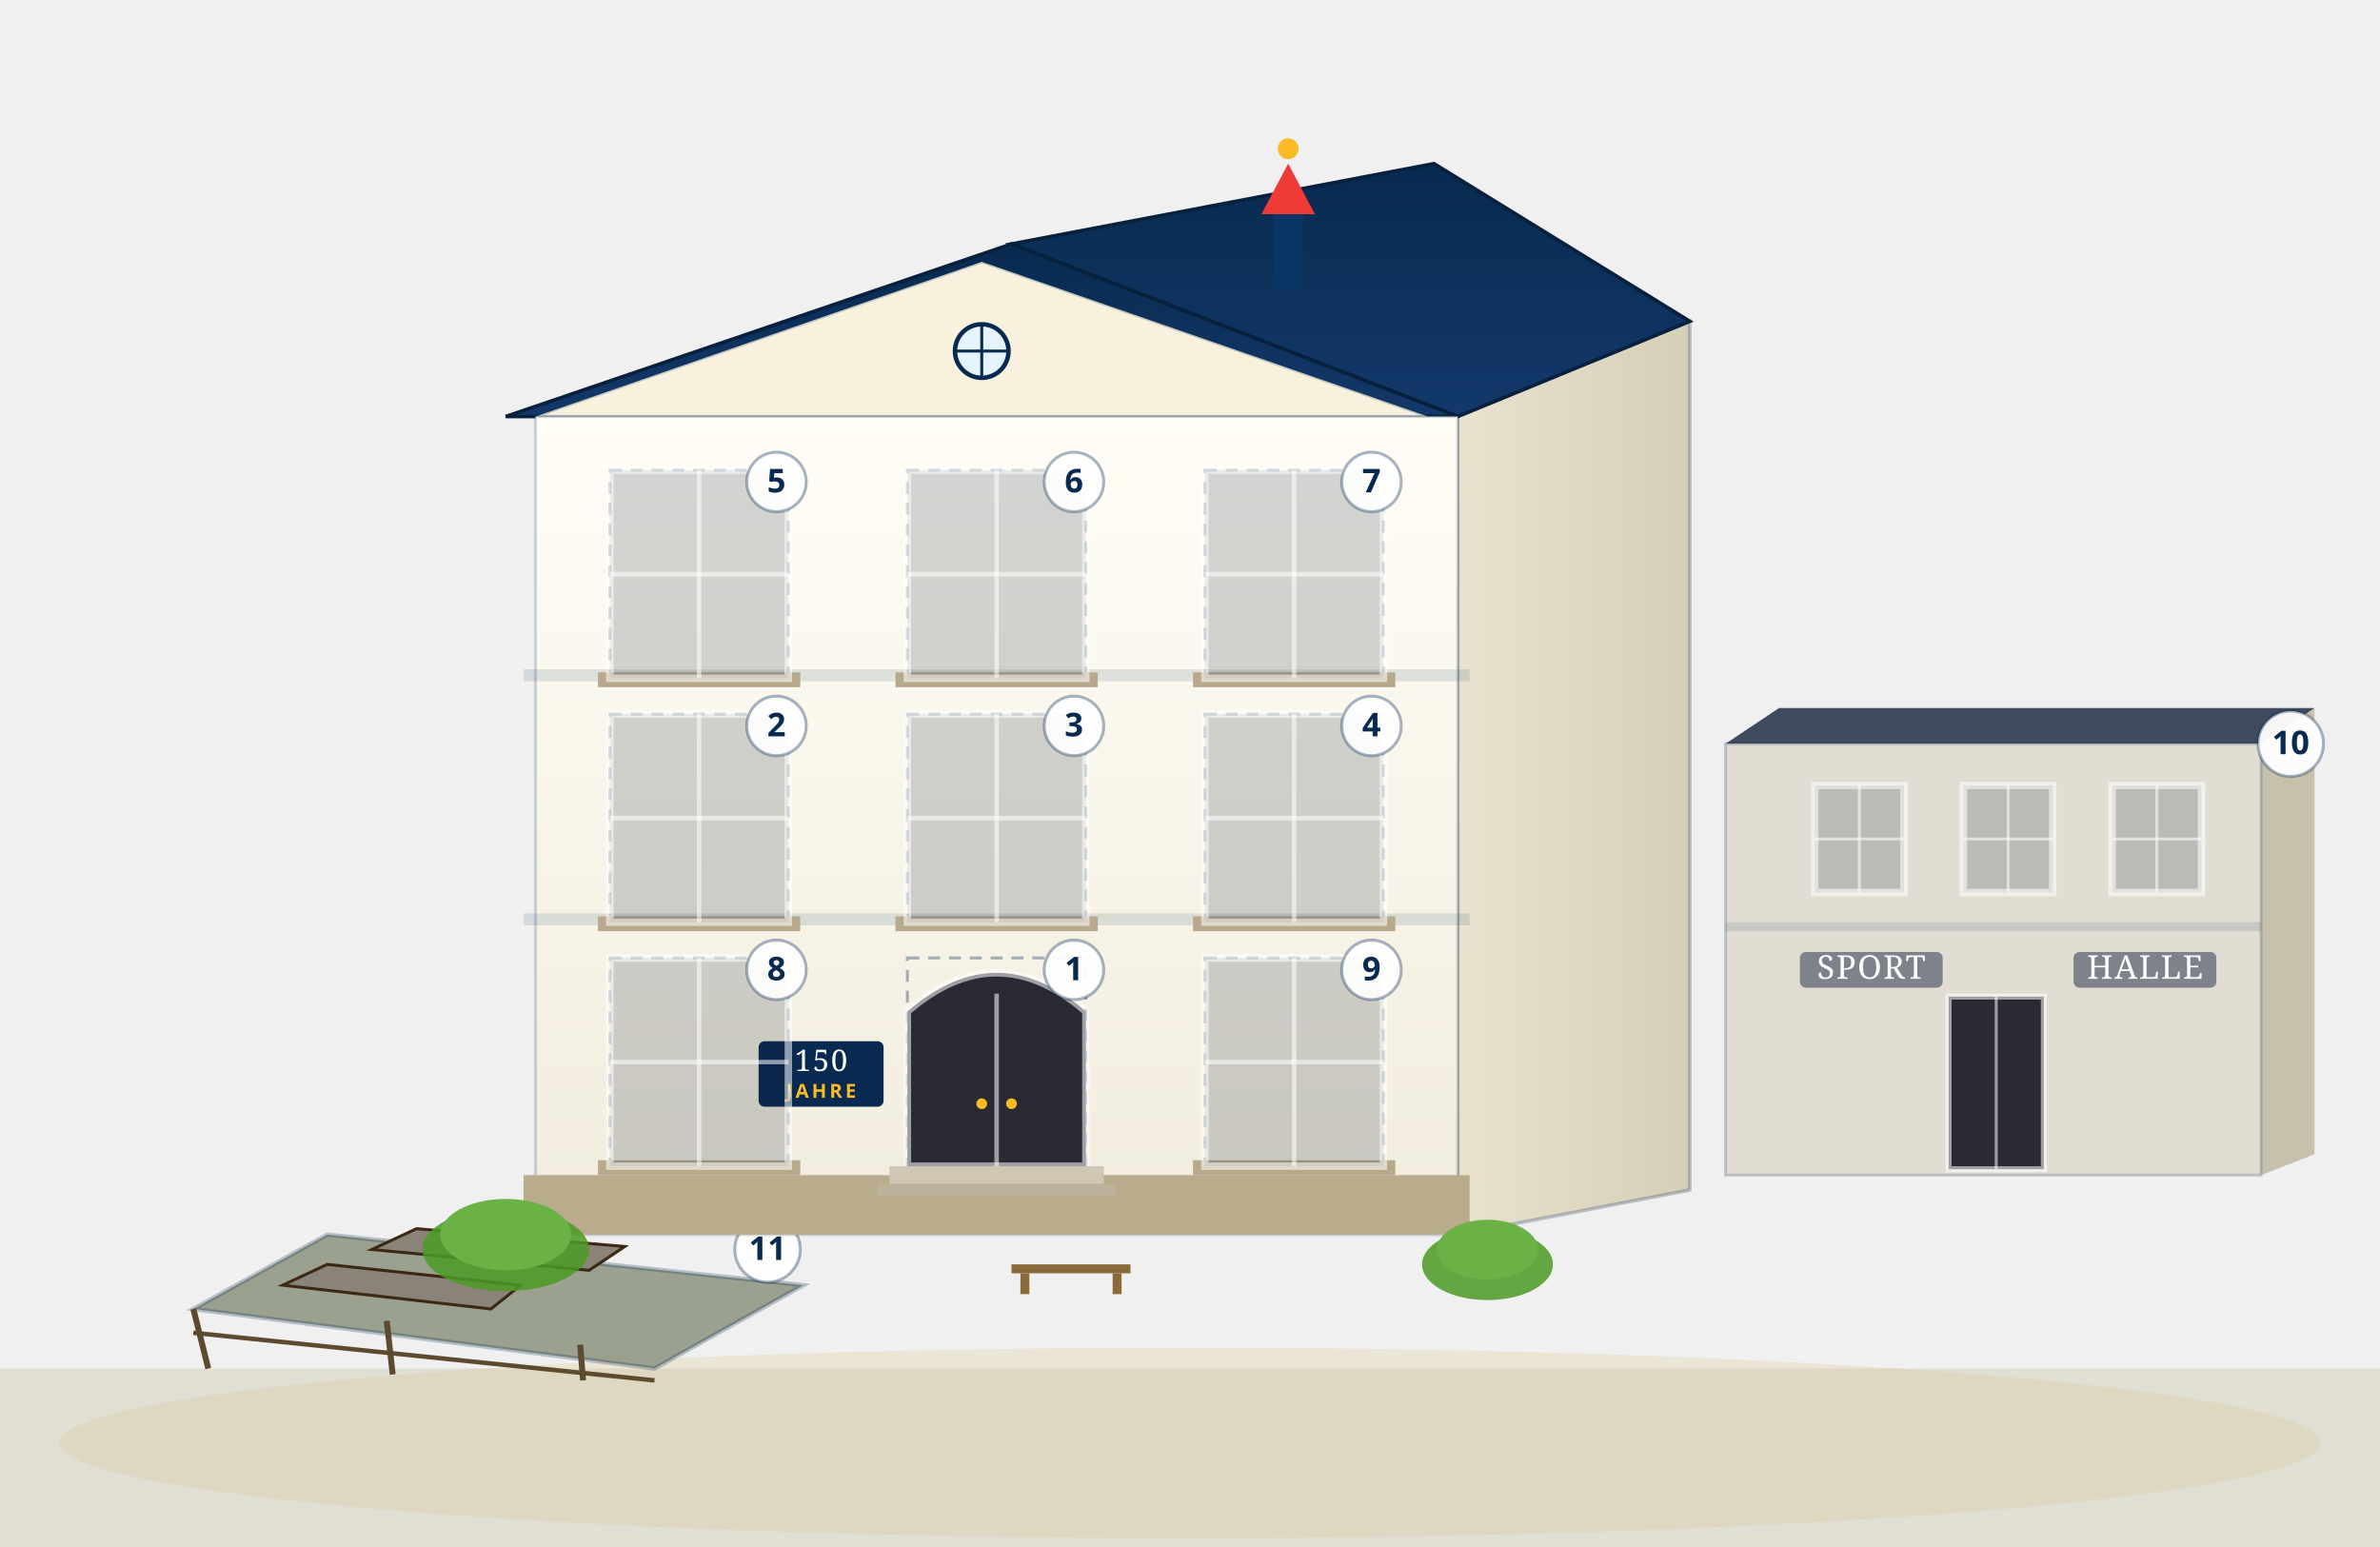
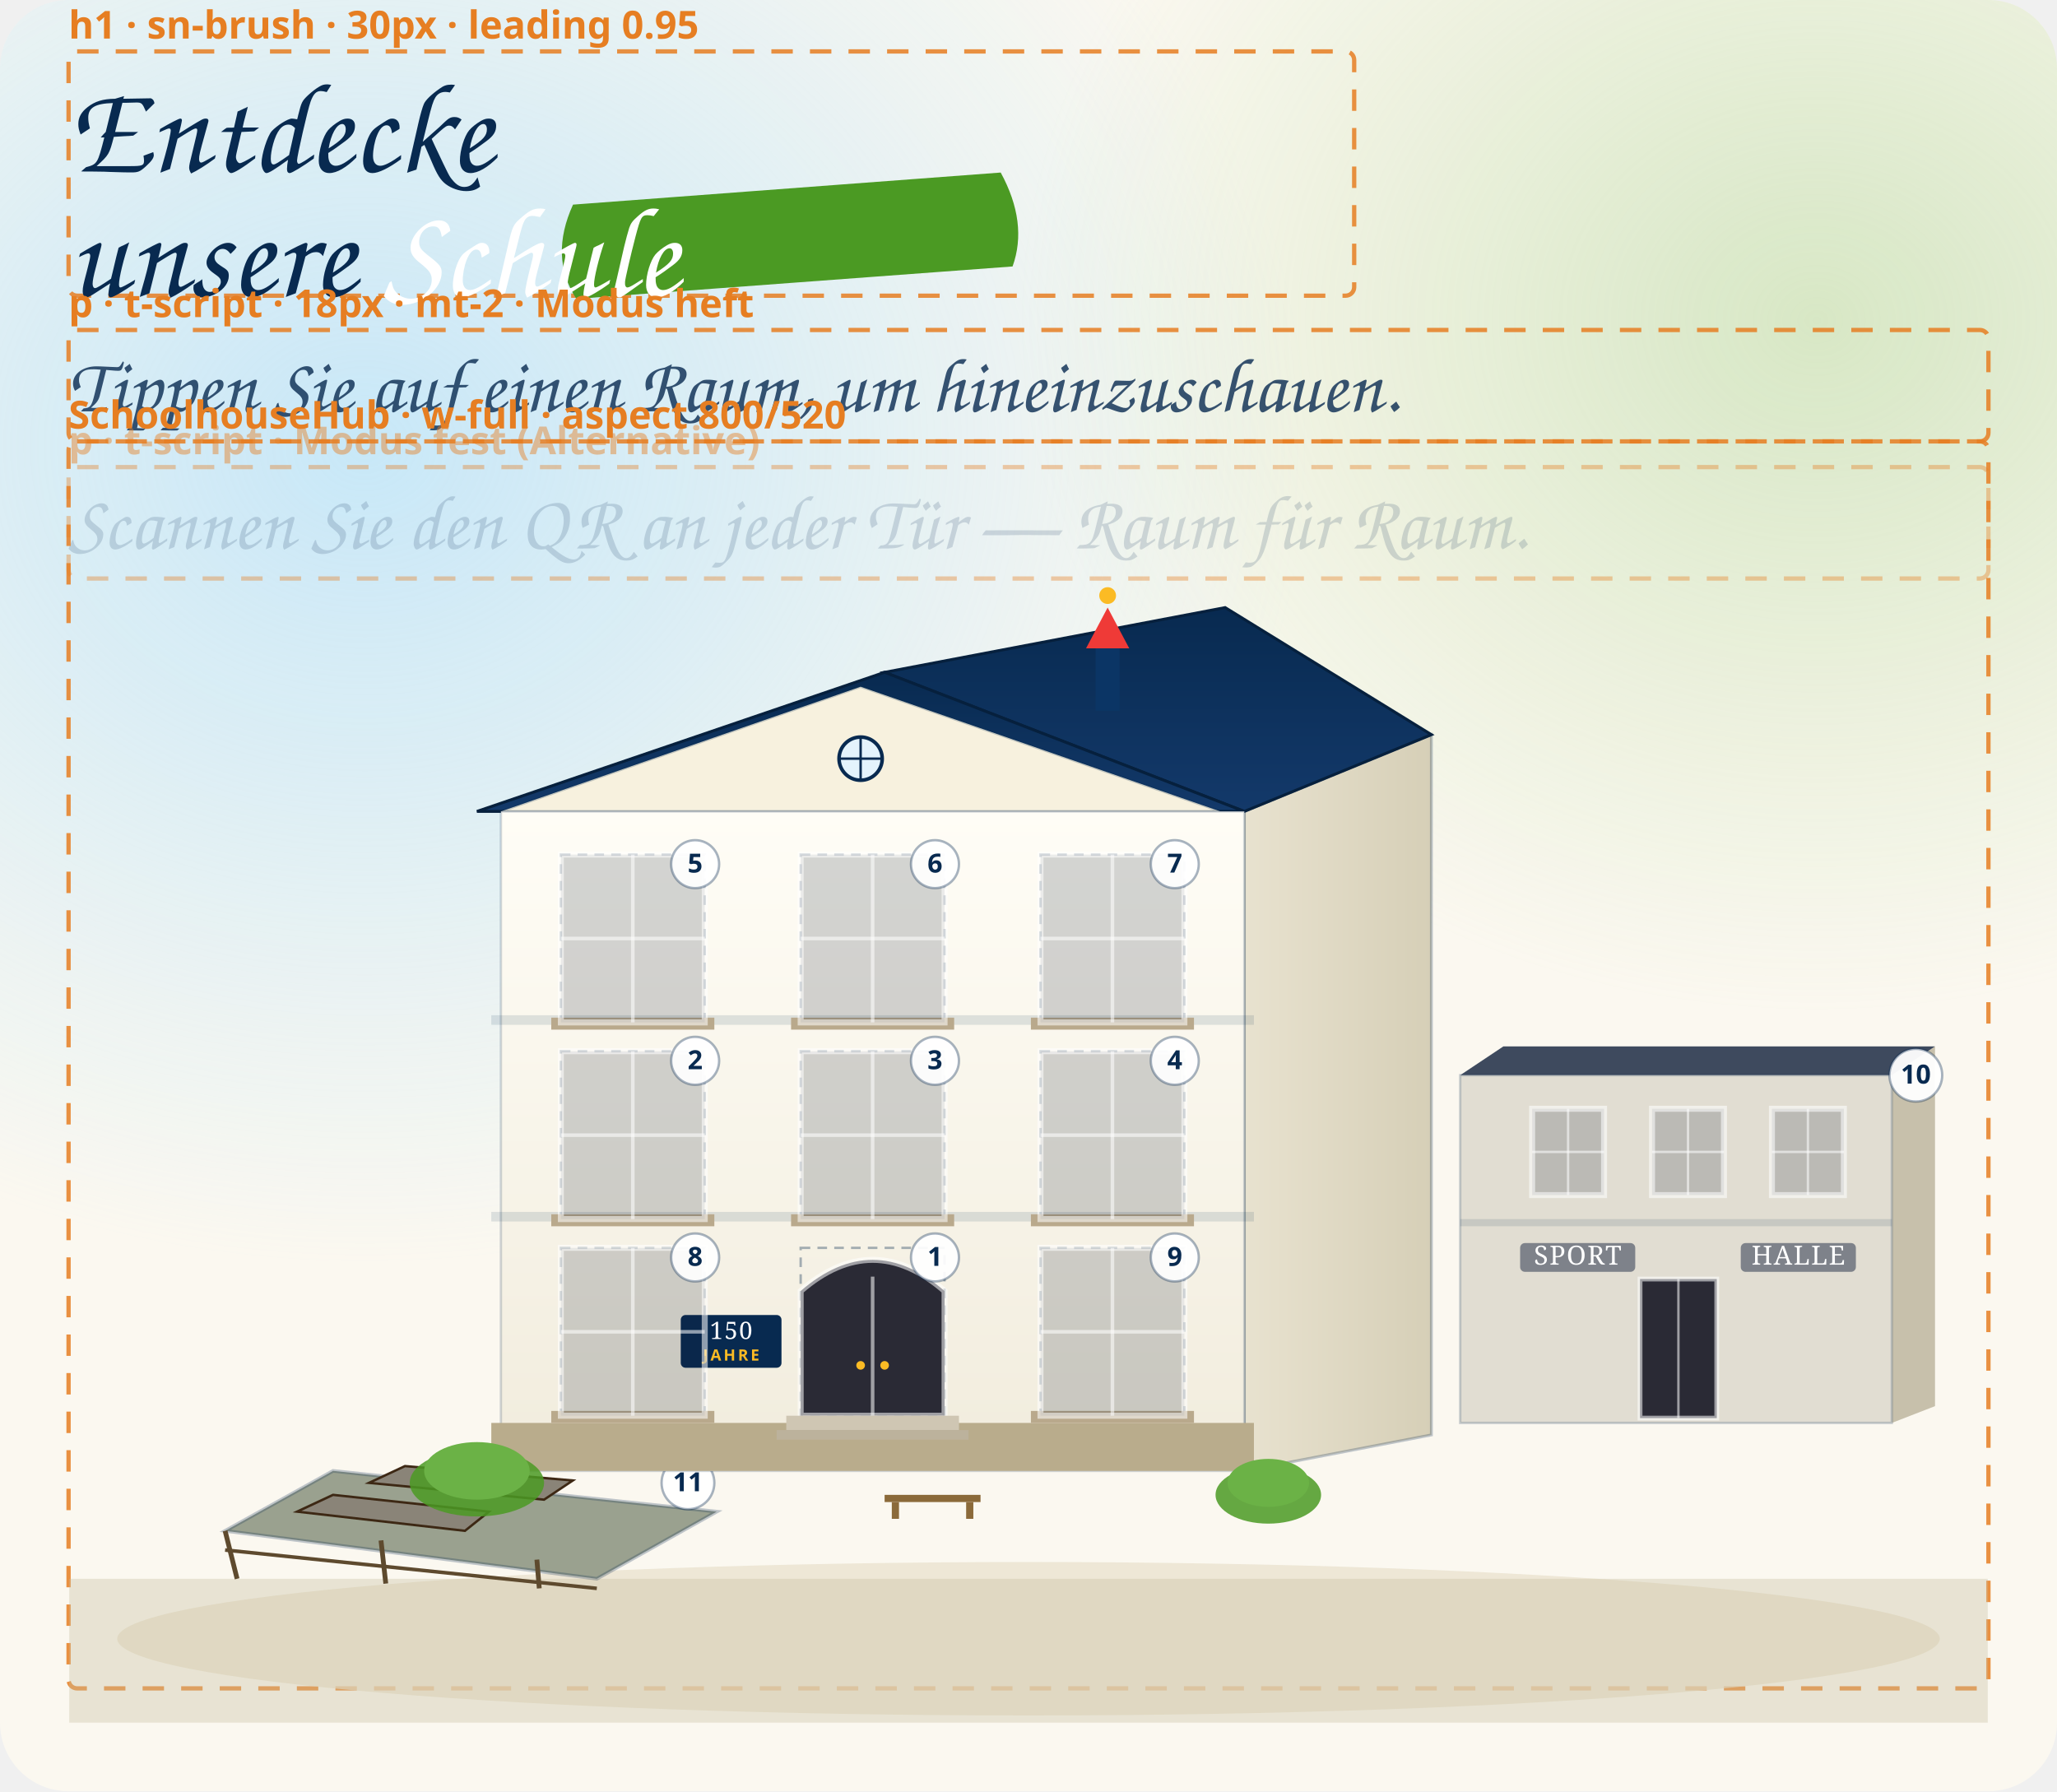
- <svg xmlns="http://www.w3.org/2000/svg" viewBox="0 0 800 520" width="800" height="520">
+ <svg xmlns="http://www.w3.org/2000/svg" viewBox="0 0 480 418" width="480" height="418">
  <defs>
-     <linearGradient id="sh-wall" x1="0" x2="0" y1="0" y2="1">
-       <stop offset="0" stop-color="#FFFDF6" />
-       <stop offset="1" stop-color="#F1ECDD" />
-     </linearGradient>
-     <linearGradient id="sh-rightwall" x1="0" x2="1" y1="0" y2="0">
-       <stop offset="0" stop-color="#E8E2CF" />
-       <stop offset="1" stop-color="#D6CFB7" />
-     </linearGradient>
-     <linearGradient id="sh-roof" x1="0" x2="0" y1="0" y2="1">
-       <stop offset="0" stop-color="#082A50" />
-       <stop offset="1" stop-color="#13396a" />
-     </linearGradient>
    <style>
+       .text-guide {
+         fill: none;
+         stroke: #e67e22;
+         stroke-width: 1;
+         stroke-dasharray: 5 4;
+         opacity: 0.85;
+       }
+       .text-guide-label {
+         font-family: system-ui, sans-serif;
+         font-size: 9px;
+         fill: #e67e22;
+         font-weight: 600;
+       }
+       .sn-brush-ref {
+         font-family: 'Caveat Brush', 'Permanent Marker', cursive;
+         font-size: 30px;
+         fill: #082a50;
+         letter-spacing: 0.005em;
+         text-transform: uppercase;
+       }
+       .t-script-ref {
+         font-family: 'Caveat', 'Bradley Hand', cursive;
+         font-size: 18px;
+         fill: rgba(8, 42, 80, 0.8);
+       }
+       .t-script-ref--muted {
+         font-family: 'Caveat', 'Bradley Hand', cursive;
+         font-size: 18px;
+         fill: rgba(8, 42, 80, 0.35);
+       }
+     </style>
+     <radialGradient id="hero-wc-blue" cx="18%" cy="25%" r="65%">
+       <stop offset="0%" stop-color="rgba(158, 218, 254, 0.55)" />
+       <stop offset="70%" stop-color="rgba(158, 218, 254, 0)" />
+     </radialGradient>
+     <radialGradient id="hero-wc-green" cx="88%" cy="18%" r="55%">
+       <stop offset="0%" stop-color="rgba(166, 208, 138, 0.42)" />
+       <stop offset="70%" stop-color="rgba(166, 208, 138, 0)" />
+     </radialGradient>
+   </defs>
+   <g id="hero-card-bg">
+     <rect x="0" y="0" width="480" height="418" rx="16" fill="#FBF8F0" />
+     <rect x="0" y="0" width="480" height="418" rx="16" fill="url(#hero-wc-blue)" />
+     <rect x="0" y="0" width="480" height="418" rx="16" fill="url(#hero-wc-green)" />
+   </g>
+   <g id="hero-text" transform="translate(16, 12)">
+     <rect id="headline-guide" class="text-guide" x="0" y="0" width="300" height="57" rx="2" />
+     <text class="text-guide-label" x="0" y="-3">h1 · sn-brush · 30px · leading 0.95</text>
+     <path id="schule-highlight" d="M 118 34 L 218 30 Q 224 42 220 52 L 118 56 Q 112 46 118 34 Z" fill="#4b9a23" transform="rotate(-2 168 43)" />
+     <text class="sn-brush-ref">
+       <tspan x="0" y="28">Entdecke</tspan>
+       <tspan x="0" y="57">unsere </tspan>
+       <tspan fill="#ffffff">Schule</tspan>
+     </text>
+     <rect id="subtitle-heft-guide" class="text-guide" x="0" y="65" width="448" height="26" rx="2" />
+     <text class="text-guide-label" x="0" y="62">p · t-script · 18px · mt-2 · Modus heft</text>
+     <text class="t-script-ref" x="0" y="84">
+       Tippen Sie auf einen Raum, um hineinzuschauen.
+     </text>
+     <g id="hero-text-fest" opacity="0.45">
+       <rect class="text-guide" x="0" y="97" width="448" height="26" rx="2" stroke="#9b59b6" />
+       <text class="text-guide-label" x="0" y="94" fill="#9b59b6">p · t-script · Modus fest (Alternative)</text>
+       <text class="t-script-ref--muted" x="0" y="116">
+         Scannen Sie den QR an jeder Tür — Raum für Raum.
+       </text>
+     </g>
+   </g>
+   <g id="schoolhouse-slot">
+     <rect class="text-guide" x="16" y="103" width="448" height="291" rx="2" />
+     <text class="text-guide-label" x="16" y="100">SchoolhouseHub · w-full · aspect 800/520</text>
+     <svg id="schoolhouse" x="16" y="111" width="448" height="291" viewBox="0 0 800 520" preserveAspectRatio="xMidYMid meet">
+       <defs>
+         <linearGradient id="sh-wall" x1="0" x2="0" y1="0" y2="1">
+           <stop offset="0" stop-color="#FFFDF6" />
+           <stop offset="1" stop-color="#F1ECDD" />
+         </linearGradient>
+         <linearGradient id="sh-rightwall" x1="0" x2="1" y1="0" y2="0">
+           <stop offset="0" stop-color="#E8E2CF" />
+           <stop offset="1" stop-color="#D6CFB7" />
+         </linearGradient>
+         <linearGradient id="sh-roof" x1="0" x2="0" y1="0" y2="1">
+           <stop offset="0" stop-color="#082A50" />
+           <stop offset="1" stop-color="#13396a" />
+         </linearGradient>
+         <style>
      .window-frame { fill: rgba(20, 30, 50, 0.18); stroke: rgba(255,255,255,.55); stroke-width: 2.5; }
      .window-sill { fill: #b9a98c; }
      .station-nr { font-family: system-ui, sans-serif; font-size: 11px; font-weight: 800; fill: #082a50; text-anchor: middle; }
      .window-guide { fill: none; stroke: #082a50; stroke-width: 1; stroke-dasharray: 4 3; opacity: 0.35; }
    </style>
-   </defs>
-   <g id="ground">
-     <ellipse cx="400" cy="485" rx="380" ry="32" fill="#E8E0CB" opacity="0.7" />
-     <rect x="0" y="460" width="800" height="60" fill="rgba(199,188,158,.35)" />
-   </g>
-   <g id="garden">
-     <polygon id="garden-patch" points="65,440 220,460 270,432 110,415" fill="#9aa18f" stroke="rgba(8,42,80,.25)" stroke-width="1.5" />
-     <polygon points="95,432 165,440 175,432 110,425" fill="#8a8478" stroke="#3d2814" stroke-width="1" />
-     <polygon points="125,420 198,427 210,419 140,413" fill="#8a8478" stroke="#3d2814" stroke-width="1" />
-     <line x1="65" y1="440" x2="70" y2="460" stroke="#5e4a2e" stroke-width="2" />
-     <line x1="130" y1="444" x2="132" y2="462" stroke="#5e4a2e" stroke-width="2" />
-     <line x1="195" y1="452" x2="196" y2="464" stroke="#5e4a2e" stroke-width="2" />
-     <line x1="65" y1="448" x2="220" y2="464" stroke="#5e4a2e" stroke-width="1.5" />
-     <circle id="garden-station-chip" cx="258" cy="420" r="11" fill="rgba(255,255,255,.95)" stroke="rgba(8,42,80,.35)" stroke-width="1" />
-     <text class="station-nr" x="258" y="423.5">11</text>
-   </g>
-   <g id="gym">
-     <polygon points="760,250 778,238 778,388 760,395" fill="#C7C0AB" />
-     <polygon points="580,250 760,250 778,238 598,238" fill="#3E4A5E" />
-     <rect x="580" y="250" width="180" height="145" fill="#E1DDD2" stroke="rgba(8,42,80,.2)" stroke-width="1" />
-     <rect x="580" y="310" width="180" height="3" fill="rgba(8,42,80,.12)" />
-     <g id="gym-windows">
-       <rect x="610" y="264" width="30" height="36" class="window-frame" />
-       <line x1="625" y1="264" x2="625" y2="300" stroke="rgba(255,255,255,.55)" stroke-width="1" />
-       <line x1="610" y1="282" x2="640" y2="282" stroke="rgba(255,255,255,.55)" stroke-width="1" />
-       <rect x="660" y="264" width="30" height="36" class="window-frame" />
-       <line x1="675" y1="264" x2="675" y2="300" stroke="rgba(255,255,255,.55)" stroke-width="1" />
-       <line x1="660" y1="282" x2="690" y2="282" stroke="rgba(255,255,255,.55)" stroke-width="1" />
-       <rect x="710" y="264" width="30" height="36" class="window-frame" />
-       <line x1="725" y1="264" x2="725" y2="300" stroke="rgba(255,255,255,.55)" stroke-width="1" />
-       <line x1="710" y1="282" x2="740" y2="282" stroke="rgba(255,255,255,.55)" stroke-width="1" />
-     </g>
-     <rect x="655" y="335" width="32" height="58" fill="#2a2a35" stroke="rgba(255,255,255,.55)" stroke-width="2" />
-     <line x1="671" y1="335" x2="671" y2="393" stroke="rgba(255,255,255,.55)" stroke-width="1" />
-     <rect x="605" y="320" width="48" height="12" rx="2" fill="rgba(60,70,90,.6)" />
-     <text x="629" y="329" text-anchor="middle" font-family="Georgia, serif" font-size="11" fill="#ffffff" letter-spacing="0.5">SPORT</text>
-     <rect x="697" y="320" width="48" height="12" rx="2" fill="rgba(60,70,90,.6)" />
-     <text x="721" y="329" text-anchor="middle" font-family="Georgia, serif" font-size="11" fill="#ffffff" letter-spacing="0.5">HALLE</text>
-     <circle id="gym-station-chip" cx="770" cy="250" r="11" fill="rgba(255,255,255,.95)" stroke="rgba(8,42,80,.35)" stroke-width="1" />
-     <text class="station-nr" x="770" y="253.5">10</text>
-   </g>
-   <g id="main-building">
-     <polygon id="right-wall" points="490,140 568,108 568,400 490,415" fill="url(#sh-rightwall)" stroke="rgba(8,42,80,.25)" stroke-width="1.2" />
-     <polygon id="roof-right" points="490,140 568,108 482,55 340,82" fill="url(#sh-roof)" stroke="#06203d" stroke-width="1.2" />
-     <polygon id="roof-left" points="170,140 340,82 490,140" fill="url(#sh-roof)" stroke="#06203d" stroke-width="1.2" />
-     <polygon id="roof-attic" points="180,140 330,88 480,140" fill="#F7F1DE" stroke="rgba(8,42,80,.22)" stroke-width="1" />
-     <g id="clock">
-       <circle cx="330" cy="118" r="9" fill="#e4f3fc" stroke="#082a50" stroke-width="1.5" />
-       <line x1="330" y1="109" x2="330" y2="127" stroke="#082a50" stroke-width="1" />
-       <line x1="321" y1="118" x2="339" y2="118" stroke="#082a50" stroke-width="1" />
-     </g>
-     <rect id="front-wall" x="180" y="140" width="310" height="275" fill="url(#sh-wall)" stroke="rgba(8,42,80,.18)" stroke-width="1" />
-     <rect x="176" y="225" width="318" height="4" fill="rgba(8,42,80,.12)" />
-     <rect x="176" y="307" width="318" height="4" fill="rgba(8,42,80,.12)" />
-     <rect x="176" y="395" width="318" height="20" fill="#B9AC8C" />
-     <g id="flag">
-       <rect x="428" y="72" width="10" height="26" fill="#0B3565" />
-       <polygon points="424,72 442,72 433,55" fill="#ef3a37" />
-       <circle cx="433" cy="50" r="3.5" fill="#fbbb24" />
-     </g>
-     <g id="jubilee-badge" transform="translate(255, 350)">
-       <rect x="0" y="0" width="42" height="22" rx="2" fill="#082a50" />
-       <text x="21" y="10" text-anchor="middle" font-family="Georgia, serif" font-size="10" fill="#ffffff" letter-spacing="0.5">150</text>
-       <text x="21" y="19" text-anchor="middle" font-family="system-ui, sans-serif" font-weight="800" font-size="6.5" fill="#fbbb24" letter-spacing="1">JAHRE</text>
-     </g>
-     <g id="decor-trees">
-       <ellipse cx="170" cy="420" rx="28" ry="14" fill="#4B9A23" opacity="0.85" />
-       <ellipse cx="170" cy="415" rx="22" ry="12" fill="#6BB246" />
-       <ellipse cx="500" cy="425" rx="22" ry="12" fill="#4B9A23" opacity="0.85" />
-       <ellipse cx="500" cy="420" rx="17" ry="10" fill="#6BB246" />
-     </g>
-     <g id="decor-bench">
-       <rect x="340" y="425" width="40" height="3" fill="#8b6a3a" />
-       <rect x="343" y="428" width="3" height="7" fill="#8b6a3a" />
-       <rect x="374" y="428" width="3" height="7" fill="#8b6a3a" />
-     </g>
-   </g>
-   <g id="windows">
-     <g id="window-top-left" data-room="top-left" data-slug="pc-raum" data-nr="5">
-       <rect x="205" y="158" width="60" height="70" class="window-guide" />
-       <rect x="201" y="226" width="68" height="5" class="window-sill" />
-       <rect x="205" y="158" width="60" height="70" class="window-frame" />
-       <line x1="235" y1="158" x2="235" y2="228" stroke="rgba(255,255,255,.55)" stroke-width="1.5" />
-       <line x1="205" y1="193" x2="265" y2="193" stroke="rgba(255,255,255,.55)" stroke-width="1.5" />
-       <circle cx="261" cy="162" r="10" fill="rgba(255,255,255,.92)" stroke="rgba(8,42,80,.35)" stroke-width="1" />
-       <text class="station-nr" x="261" y="165.5">5</text>
-     </g>
-     <g id="window-top-mid" data-room="top-mid" data-slug="lesewelt" data-nr="6">
-       <rect x="305" y="158" width="60" height="70" class="window-guide" />
-       <rect x="301" y="226" width="68" height="5" class="window-sill" />
-       <rect x="305" y="158" width="60" height="70" class="window-frame" />
-       <line x1="335" y1="158" x2="335" y2="228" stroke="rgba(255,255,255,.55)" stroke-width="1.5" />
-       <line x1="305" y1="193" x2="365" y2="193" stroke="rgba(255,255,255,.55)" stroke-width="1.5" />
-       <circle cx="361" cy="162" r="10" fill="rgba(255,255,255,.92)" stroke="rgba(8,42,80,.35)" stroke-width="1" />
-       <text class="station-nr" x="361" y="165.5">6</text>
-     </g>
-     <g id="window-top-right" data-room="top-right" data-slug="werken" data-nr="7">
-       <rect x="405" y="158" width="60" height="70" class="window-guide" />
-       <rect x="401" y="226" width="68" height="5" class="window-sill" />
-       <rect x="405" y="158" width="60" height="70" class="window-frame" />
-       <line x1="435" y1="158" x2="435" y2="228" stroke="rgba(255,255,255,.55)" stroke-width="1.5" />
-       <line x1="405" y1="193" x2="465" y2="193" stroke="rgba(255,255,255,.55)" stroke-width="1.5" />
-       <circle cx="461" cy="162" r="10" fill="rgba(255,255,255,.92)" stroke="rgba(8,42,80,.35)" stroke-width="1" />
-       <text class="station-nr" x="461" y="165.5">7</text>
-     </g>
-     <g id="window-mid-left" data-room="mid-left" data-slug="musik" data-nr="2">
-       <rect x="205" y="240" width="60" height="70" class="window-guide" />
-       <rect x="201" y="308" width="68" height="5" class="window-sill" />
-       <rect x="205" y="240" width="60" height="70" class="window-frame" />
-       <line x1="235" y1="240" x2="235" y2="310" stroke="rgba(255,255,255,.55)" stroke-width="1.5" />
-       <line x1="205" y1="275" x2="265" y2="275" stroke="rgba(255,255,255,.55)" stroke-width="1.5" />
-       <circle cx="261" cy="244" r="10" fill="rgba(255,255,255,.92)" stroke="rgba(8,42,80,.35)" stroke-width="1" />
-       <text class="station-nr" x="261" y="247.5">2</text>
-     </g>
-     <g id="window-mid-mid" data-room="mid-mid" data-slug="daz" data-nr="3">
-       <rect x="305" y="240" width="60" height="70" class="window-guide" />
-       <rect x="301" y="308" width="68" height="5" class="window-sill" />
-       <rect x="305" y="240" width="60" height="70" class="window-frame" />
-       <line x1="335" y1="240" x2="335" y2="310" stroke="rgba(255,255,255,.55)" stroke-width="1.5" />
-       <line x1="305" y1="275" x2="365" y2="275" stroke="rgba(255,255,255,.55)" stroke-width="1.5" />
-       <circle cx="361" cy="244" r="10" fill="rgba(255,255,255,.92)" stroke="rgba(8,42,80,.35)" stroke-width="1" />
-       <text class="station-nr" x="361" y="247.5">3</text>
-     </g>
-     <g id="window-mid-right" data-room="mid-right" data-slug="kunst" data-nr="4">
-       <rect x="405" y="240" width="60" height="70" class="window-guide" />
-       <rect x="401" y="308" width="68" height="5" class="window-sill" />
-       <rect x="405" y="240" width="60" height="70" class="window-frame" />
-       <line x1="435" y1="240" x2="435" y2="310" stroke="rgba(255,255,255,.55)" stroke-width="1.5" />
-       <line x1="405" y1="275" x2="465" y2="275" stroke="rgba(255,255,255,.55)" stroke-width="1.5" />
-       <circle cx="461" cy="244" r="10" fill="rgba(255,255,255,.92)" stroke="rgba(8,42,80,.35)" stroke-width="1" />
-       <text class="station-nr" x="461" y="247.5">4</text>
-     </g>
-     <g id="window-ground-left" data-room="ground-left" data-slug="speiseraum" data-nr="8">
-       <rect x="205" y="322" width="60" height="70" class="window-guide" />
-       <rect x="201" y="390" width="68" height="5" class="window-sill" />
-       <rect x="205" y="322" width="60" height="70" class="window-frame" />
-       <line x1="235" y1="322" x2="235" y2="392" stroke="rgba(255,255,255,.55)" stroke-width="1.5" />
-       <line x1="205" y1="357" x2="265" y2="357" stroke="rgba(255,255,255,.55)" stroke-width="1.5" />
-       <circle cx="261" cy="326" r="10" fill="rgba(255,255,255,.92)" stroke="rgba(8,42,80,.35)" stroke-width="1" />
-       <text class="station-nr" x="261" y="329.5">8</text>
-     </g>
-     <g id="window-ground-mid" data-room="ground-mid" data-slug="klassenzimmer" data-nr="1">
-       <rect x="305" y="322" width="60" height="70" class="window-guide" />
-       <path d="M 305 392 L 305 340 Q 335 314 365 340 L 365 392 Z" fill="#2a2a35" stroke="rgba(255,255,255,.55)" stroke-width="2.5" />
-       <line x1="335" y1="334" x2="335" y2="392" stroke="rgba(255,255,255,.55)" stroke-width="1.5" />
-       <circle cx="330" cy="371" r="1.8" fill="#fbbb24" />
-       <circle cx="340" cy="371" r="1.8" fill="#fbbb24" />
-       <rect x="299" y="392" width="72" height="6" fill="#cfc6b3" />
-       <rect x="295" y="398" width="80" height="4" fill="#bcb29c" />
-       <circle cx="361" cy="326" r="10" fill="rgba(255,255,255,.92)" stroke="rgba(8,42,80,.35)" stroke-width="1" />
-       <text class="station-nr" x="361" y="329.5">1</text>
-     </g>
-     <g id="window-ground-right" data-room="ground-right" data-slug="hort" data-nr="9">
-       <rect x="405" y="322" width="60" height="70" class="window-guide" />
-       <rect x="401" y="390" width="68" height="5" class="window-sill" />
-       <rect x="405" y="322" width="60" height="70" class="window-frame" />
-       <line x1="435" y1="322" x2="435" y2="392" stroke="rgba(255,255,255,.55)" stroke-width="1.5" />
-       <line x1="405" y1="357" x2="465" y2="357" stroke="rgba(255,255,255,.55)" stroke-width="1.5" />
-       <circle cx="461" cy="326" r="10" fill="rgba(255,255,255,.92)" stroke="rgba(8,42,80,.35)" stroke-width="1" />
-       <text class="station-nr" x="461" y="329.5">9</text>
-     </g>
+       </defs>
+       <g id="ground">
+         <ellipse cx="400" cy="485" rx="380" ry="32" fill="#E8E0CB" opacity="0.7" />
+         <rect x="0" y="460" width="800" height="60" fill="rgba(199,188,158,.35)" />
+       </g>
+       <g id="garden">
+         <polygon id="garden-patch" points="65,440 220,460 270,432 110,415" fill="#9aa18f" stroke="rgba(8,42,80,.25)" stroke-width="1.5" />
+         <polygon points="95,432 165,440 175,432 110,425" fill="#8a8478" stroke="#3d2814" stroke-width="1" />
+         <polygon points="125,420 198,427 210,419 140,413" fill="#8a8478" stroke="#3d2814" stroke-width="1" />
+         <line x1="65" y1="440" x2="70" y2="460" stroke="#5e4a2e" stroke-width="2" />
+         <line x1="130" y1="444" x2="132" y2="462" stroke="#5e4a2e" stroke-width="2" />
+         <line x1="195" y1="452" x2="196" y2="464" stroke="#5e4a2e" stroke-width="2" />
+         <line x1="65" y1="448" x2="220" y2="464" stroke="#5e4a2e" stroke-width="1.5" />
+         <circle id="garden-station-chip" cx="258" cy="420" r="11" fill="rgba(255,255,255,.95)" stroke="rgba(8,42,80,.35)" stroke-width="1" />
+         <text class="station-nr" x="258" y="423.5">11</text>
+       </g>
+       <g id="gym">
+         <polygon points="760,250 778,238 778,388 760,395" fill="#C7C0AB" />
+         <polygon points="580,250 760,250 778,238 598,238" fill="#3E4A5E" />
+         <rect x="580" y="250" width="180" height="145" fill="#E1DDD2" stroke="rgba(8,42,80,.2)" stroke-width="1" />
+         <rect x="580" y="310" width="180" height="3" fill="rgba(8,42,80,.12)" />
+         <g id="gym-windows">
+           <rect x="610" y="264" width="30" height="36" class="window-frame" />
+           <line x1="625" y1="264" x2="625" y2="300" stroke="rgba(255,255,255,.55)" stroke-width="1" />
+           <line x1="610" y1="282" x2="640" y2="282" stroke="rgba(255,255,255,.55)" stroke-width="1" />
+           <rect x="660" y="264" width="30" height="36" class="window-frame" />
+           <line x1="675" y1="264" x2="675" y2="300" stroke="rgba(255,255,255,.55)" stroke-width="1" />
+           <line x1="660" y1="282" x2="690" y2="282" stroke="rgba(255,255,255,.55)" stroke-width="1" />
+           <rect x="710" y="264" width="30" height="36" class="window-frame" />
+           <line x1="725" y1="264" x2="725" y2="300" stroke="rgba(255,255,255,.55)" stroke-width="1" />
+           <line x1="710" y1="282" x2="740" y2="282" stroke="rgba(255,255,255,.55)" stroke-width="1" />
+         </g>
+         <rect x="655" y="335" width="32" height="58" fill="#2a2a35" stroke="rgba(255,255,255,.55)" stroke-width="2" />
+         <line x1="671" y1="335" x2="671" y2="393" stroke="rgba(255,255,255,.55)" stroke-width="1" />
+         <rect x="605" y="320" width="48" height="12" rx="2" fill="rgba(60,70,90,.6)" />
+         <text x="629" y="329" text-anchor="middle" font-family="Georgia, serif" font-size="11" fill="#ffffff" letter-spacing="0.5">SPORT</text>
+         <rect x="697" y="320" width="48" height="12" rx="2" fill="rgba(60,70,90,.6)" />
+         <text x="721" y="329" text-anchor="middle" font-family="Georgia, serif" font-size="11" fill="#ffffff" letter-spacing="0.5">HALLE</text>
+         <circle id="gym-station-chip" cx="770" cy="250" r="11" fill="rgba(255,255,255,.95)" stroke="rgba(8,42,80,.35)" stroke-width="1" />
+         <text class="station-nr" x="770" y="253.5">10</text>
+       </g>
+       <g id="main-building">
+         <polygon id="right-wall" points="490,140 568,108 568,400 490,415" fill="url(#sh-rightwall)" stroke="rgba(8,42,80,.25)" stroke-width="1.2" />
+         <polygon id="roof-right" points="490,140 568,108 482,55 340,82" fill="url(#sh-roof)" stroke="#06203d" stroke-width="1.2" />
+         <polygon id="roof-left" points="170,140 340,82 490,140" fill="url(#sh-roof)" stroke="#06203d" stroke-width="1.2" />
+         <polygon id="roof-attic" points="180,140 330,88 480,140" fill="#F7F1DE" stroke="rgba(8,42,80,.22)" stroke-width="1" />
+         <g id="clock">
+           <circle cx="330" cy="118" r="9" fill="#e4f3fc" stroke="#082a50" stroke-width="1.5" />
+           <line x1="330" y1="109" x2="330" y2="127" stroke="#082a50" stroke-width="1" />
+           <line x1="321" y1="118" x2="339" y2="118" stroke="#082a50" stroke-width="1" />
+         </g>
+         <rect id="front-wall" x="180" y="140" width="310" height="275" fill="url(#sh-wall)" stroke="rgba(8,42,80,.18)" stroke-width="1" />
+         <rect x="176" y="225" width="318" height="4" fill="rgba(8,42,80,.12)" />
+         <rect x="176" y="307" width="318" height="4" fill="rgba(8,42,80,.12)" />
+         <rect x="176" y="395" width="318" height="20" fill="#B9AC8C" />
+         <g id="flag">
+           <rect x="428" y="72" width="10" height="26" fill="#0B3565" />
+           <polygon points="424,72 442,72 433,55" fill="#ef3a37" />
+           <circle cx="433" cy="50" r="3.5" fill="#fbbb24" />
+         </g>
+         <g id="jubilee-badge" transform="translate(255, 350)">
+           <rect x="0" y="0" width="42" height="22" rx="2" fill="#082a50" />
+           <text x="21" y="10" text-anchor="middle" font-family="Georgia, serif" font-size="10" fill="#ffffff" letter-spacing="0.5">150</text>
+           <text x="21" y="19" text-anchor="middle" font-family="system-ui, sans-serif" font-weight="800" font-size="6.5" fill="#fbbb24" letter-spacing="1">JAHRE</text>
+         </g>
+         <g id="decor-trees">
+           <ellipse cx="170" cy="420" rx="28" ry="14" fill="#4B9A23" opacity="0.85" />
+           <ellipse cx="170" cy="415" rx="22" ry="12" fill="#6BB246" />
+           <ellipse cx="500" cy="425" rx="22" ry="12" fill="#4B9A23" opacity="0.85" />
+           <ellipse cx="500" cy="420" rx="17" ry="10" fill="#6BB246" />
+         </g>
+         <g id="decor-bench">
+           <rect x="340" y="425" width="40" height="3" fill="#8b6a3a" />
+           <rect x="343" y="428" width="3" height="7" fill="#8b6a3a" />
+           <rect x="374" y="428" width="3" height="7" fill="#8b6a3a" />
+         </g>
+       </g>
+       <g id="windows">
+         <g id="window-top-left" data-room="top-left" data-slug="pc-raum" data-nr="5">
+           <rect x="205" y="158" width="60" height="70" class="window-guide" />
+           <rect x="201" y="226" width="68" height="5" class="window-sill" />
+           <rect x="205" y="158" width="60" height="70" class="window-frame" />
+           <line x1="235" y1="158" x2="235" y2="228" stroke="rgba(255,255,255,.55)" stroke-width="1.5" />
+           <line x1="205" y1="193" x2="265" y2="193" stroke="rgba(255,255,255,.55)" stroke-width="1.5" />
+           <circle cx="261" cy="162" r="10" fill="rgba(255,255,255,.92)" stroke="rgba(8,42,80,.35)" stroke-width="1" />
+           <text class="station-nr" x="261" y="165.5">5</text>
+         </g>
+         <g id="window-top-mid" data-room="top-mid" data-slug="lesewelt" data-nr="6">
+           <rect x="305" y="158" width="60" height="70" class="window-guide" />
+           <rect x="301" y="226" width="68" height="5" class="window-sill" />
+           <rect x="305" y="158" width="60" height="70" class="window-frame" />
+           <line x1="335" y1="158" x2="335" y2="228" stroke="rgba(255,255,255,.55)" stroke-width="1.5" />
+           <line x1="305" y1="193" x2="365" y2="193" stroke="rgba(255,255,255,.55)" stroke-width="1.5" />
+           <circle cx="361" cy="162" r="10" fill="rgba(255,255,255,.92)" stroke="rgba(8,42,80,.35)" stroke-width="1" />
+           <text class="station-nr" x="361" y="165.5">6</text>
+         </g>
+         <g id="window-top-right" data-room="top-right" data-slug="werken" data-nr="7">
+           <rect x="405" y="158" width="60" height="70" class="window-guide" />
+           <rect x="401" y="226" width="68" height="5" class="window-sill" />
+           <rect x="405" y="158" width="60" height="70" class="window-frame" />
+           <line x1="435" y1="158" x2="435" y2="228" stroke="rgba(255,255,255,.55)" stroke-width="1.5" />
+           <line x1="405" y1="193" x2="465" y2="193" stroke="rgba(255,255,255,.55)" stroke-width="1.5" />
+           <circle cx="461" cy="162" r="10" fill="rgba(255,255,255,.92)" stroke="rgba(8,42,80,.35)" stroke-width="1" />
+           <text class="station-nr" x="461" y="165.5">7</text>
+         </g>
+         <g id="window-mid-left" data-room="mid-left" data-slug="musik" data-nr="2">
+           <rect x="205" y="240" width="60" height="70" class="window-guide" />
+           <rect x="201" y="308" width="68" height="5" class="window-sill" />
+           <rect x="205" y="240" width="60" height="70" class="window-frame" />
+           <line x1="235" y1="240" x2="235" y2="310" stroke="rgba(255,255,255,.55)" stroke-width="1.5" />
+           <line x1="205" y1="275" x2="265" y2="275" stroke="rgba(255,255,255,.55)" stroke-width="1.5" />
+           <circle cx="261" cy="244" r="10" fill="rgba(255,255,255,.92)" stroke="rgba(8,42,80,.35)" stroke-width="1" />
+           <text class="station-nr" x="261" y="247.5">2</text>
+         </g>
+         <g id="window-mid-mid" data-room="mid-mid" data-slug="daz" data-nr="3">
+           <rect x="305" y="240" width="60" height="70" class="window-guide" />
+           <rect x="301" y="308" width="68" height="5" class="window-sill" />
+           <rect x="305" y="240" width="60" height="70" class="window-frame" />
+           <line x1="335" y1="240" x2="335" y2="310" stroke="rgba(255,255,255,.55)" stroke-width="1.5" />
+           <line x1="305" y1="275" x2="365" y2="275" stroke="rgba(255,255,255,.55)" stroke-width="1.5" />
+           <circle cx="361" cy="244" r="10" fill="rgba(255,255,255,.92)" stroke="rgba(8,42,80,.35)" stroke-width="1" />
+           <text class="station-nr" x="361" y="247.5">3</text>
+         </g>
+         <g id="window-mid-right" data-room="mid-right" data-slug="kunst" data-nr="4">
+           <rect x="405" y="240" width="60" height="70" class="window-guide" />
+           <rect x="401" y="308" width="68" height="5" class="window-sill" />
+           <rect x="405" y="240" width="60" height="70" class="window-frame" />
+           <line x1="435" y1="240" x2="435" y2="310" stroke="rgba(255,255,255,.55)" stroke-width="1.5" />
+           <line x1="405" y1="275" x2="465" y2="275" stroke="rgba(255,255,255,.55)" stroke-width="1.5" />
+           <circle cx="461" cy="244" r="10" fill="rgba(255,255,255,.92)" stroke="rgba(8,42,80,.35)" stroke-width="1" />
+           <text class="station-nr" x="461" y="247.5">4</text>
+         </g>
+         <g id="window-ground-left" data-room="ground-left" data-slug="speiseraum" data-nr="8">
+           <rect x="205" y="322" width="60" height="70" class="window-guide" />
+           <rect x="201" y="390" width="68" height="5" class="window-sill" />
+           <rect x="205" y="322" width="60" height="70" class="window-frame" />
+           <line x1="235" y1="322" x2="235" y2="392" stroke="rgba(255,255,255,.55)" stroke-width="1.5" />
+           <line x1="205" y1="357" x2="265" y2="357" stroke="rgba(255,255,255,.55)" stroke-width="1.5" />
+           <circle cx="261" cy="326" r="10" fill="rgba(255,255,255,.92)" stroke="rgba(8,42,80,.35)" stroke-width="1" />
+           <text class="station-nr" x="261" y="329.5">8</text>
+         </g>
+         <g id="window-ground-mid" data-room="ground-mid" data-slug="klassenzimmer" data-nr="1">
+           <rect x="305" y="322" width="60" height="70" class="window-guide" />
+           <path d="M 305 392 L 305 340 Q 335 314 365 340 L 365 392 Z" fill="#2a2a35" stroke="rgba(255,255,255,.55)" stroke-width="2.5" />
+           <line x1="335" y1="334" x2="335" y2="392" stroke="rgba(255,255,255,.55)" stroke-width="1.5" />
+           <circle cx="330" cy="371" r="1.8" fill="#fbbb24" />
+           <circle cx="340" cy="371" r="1.8" fill="#fbbb24" />
+           <rect x="299" y="392" width="72" height="6" fill="#cfc6b3" />
+           <rect x="295" y="398" width="80" height="4" fill="#bcb29c" />
+           <circle cx="361" cy="326" r="10" fill="rgba(255,255,255,.92)" stroke="rgba(8,42,80,.35)" stroke-width="1" />
+           <text class="station-nr" x="361" y="329.5">1</text>
+         </g>
+         <g id="window-ground-right" data-room="ground-right" data-slug="hort" data-nr="9">
+           <rect x="405" y="322" width="60" height="70" class="window-guide" />
+           <rect x="401" y="390" width="68" height="5" class="window-sill" />
+           <rect x="405" y="322" width="60" height="70" class="window-frame" />
+           <line x1="435" y1="322" x2="435" y2="392" stroke="rgba(255,255,255,.55)" stroke-width="1.5" />
+           <line x1="405" y1="357" x2="465" y2="357" stroke="rgba(255,255,255,.55)" stroke-width="1.5" />
+           <circle cx="461" cy="326" r="10" fill="rgba(255,255,255,.92)" stroke="rgba(8,42,80,.35)" stroke-width="1" />
+           <text class="station-nr" x="461" y="329.5">9</text>
+         </g>
+       </g>
+     </svg>
  </g>
</svg>
